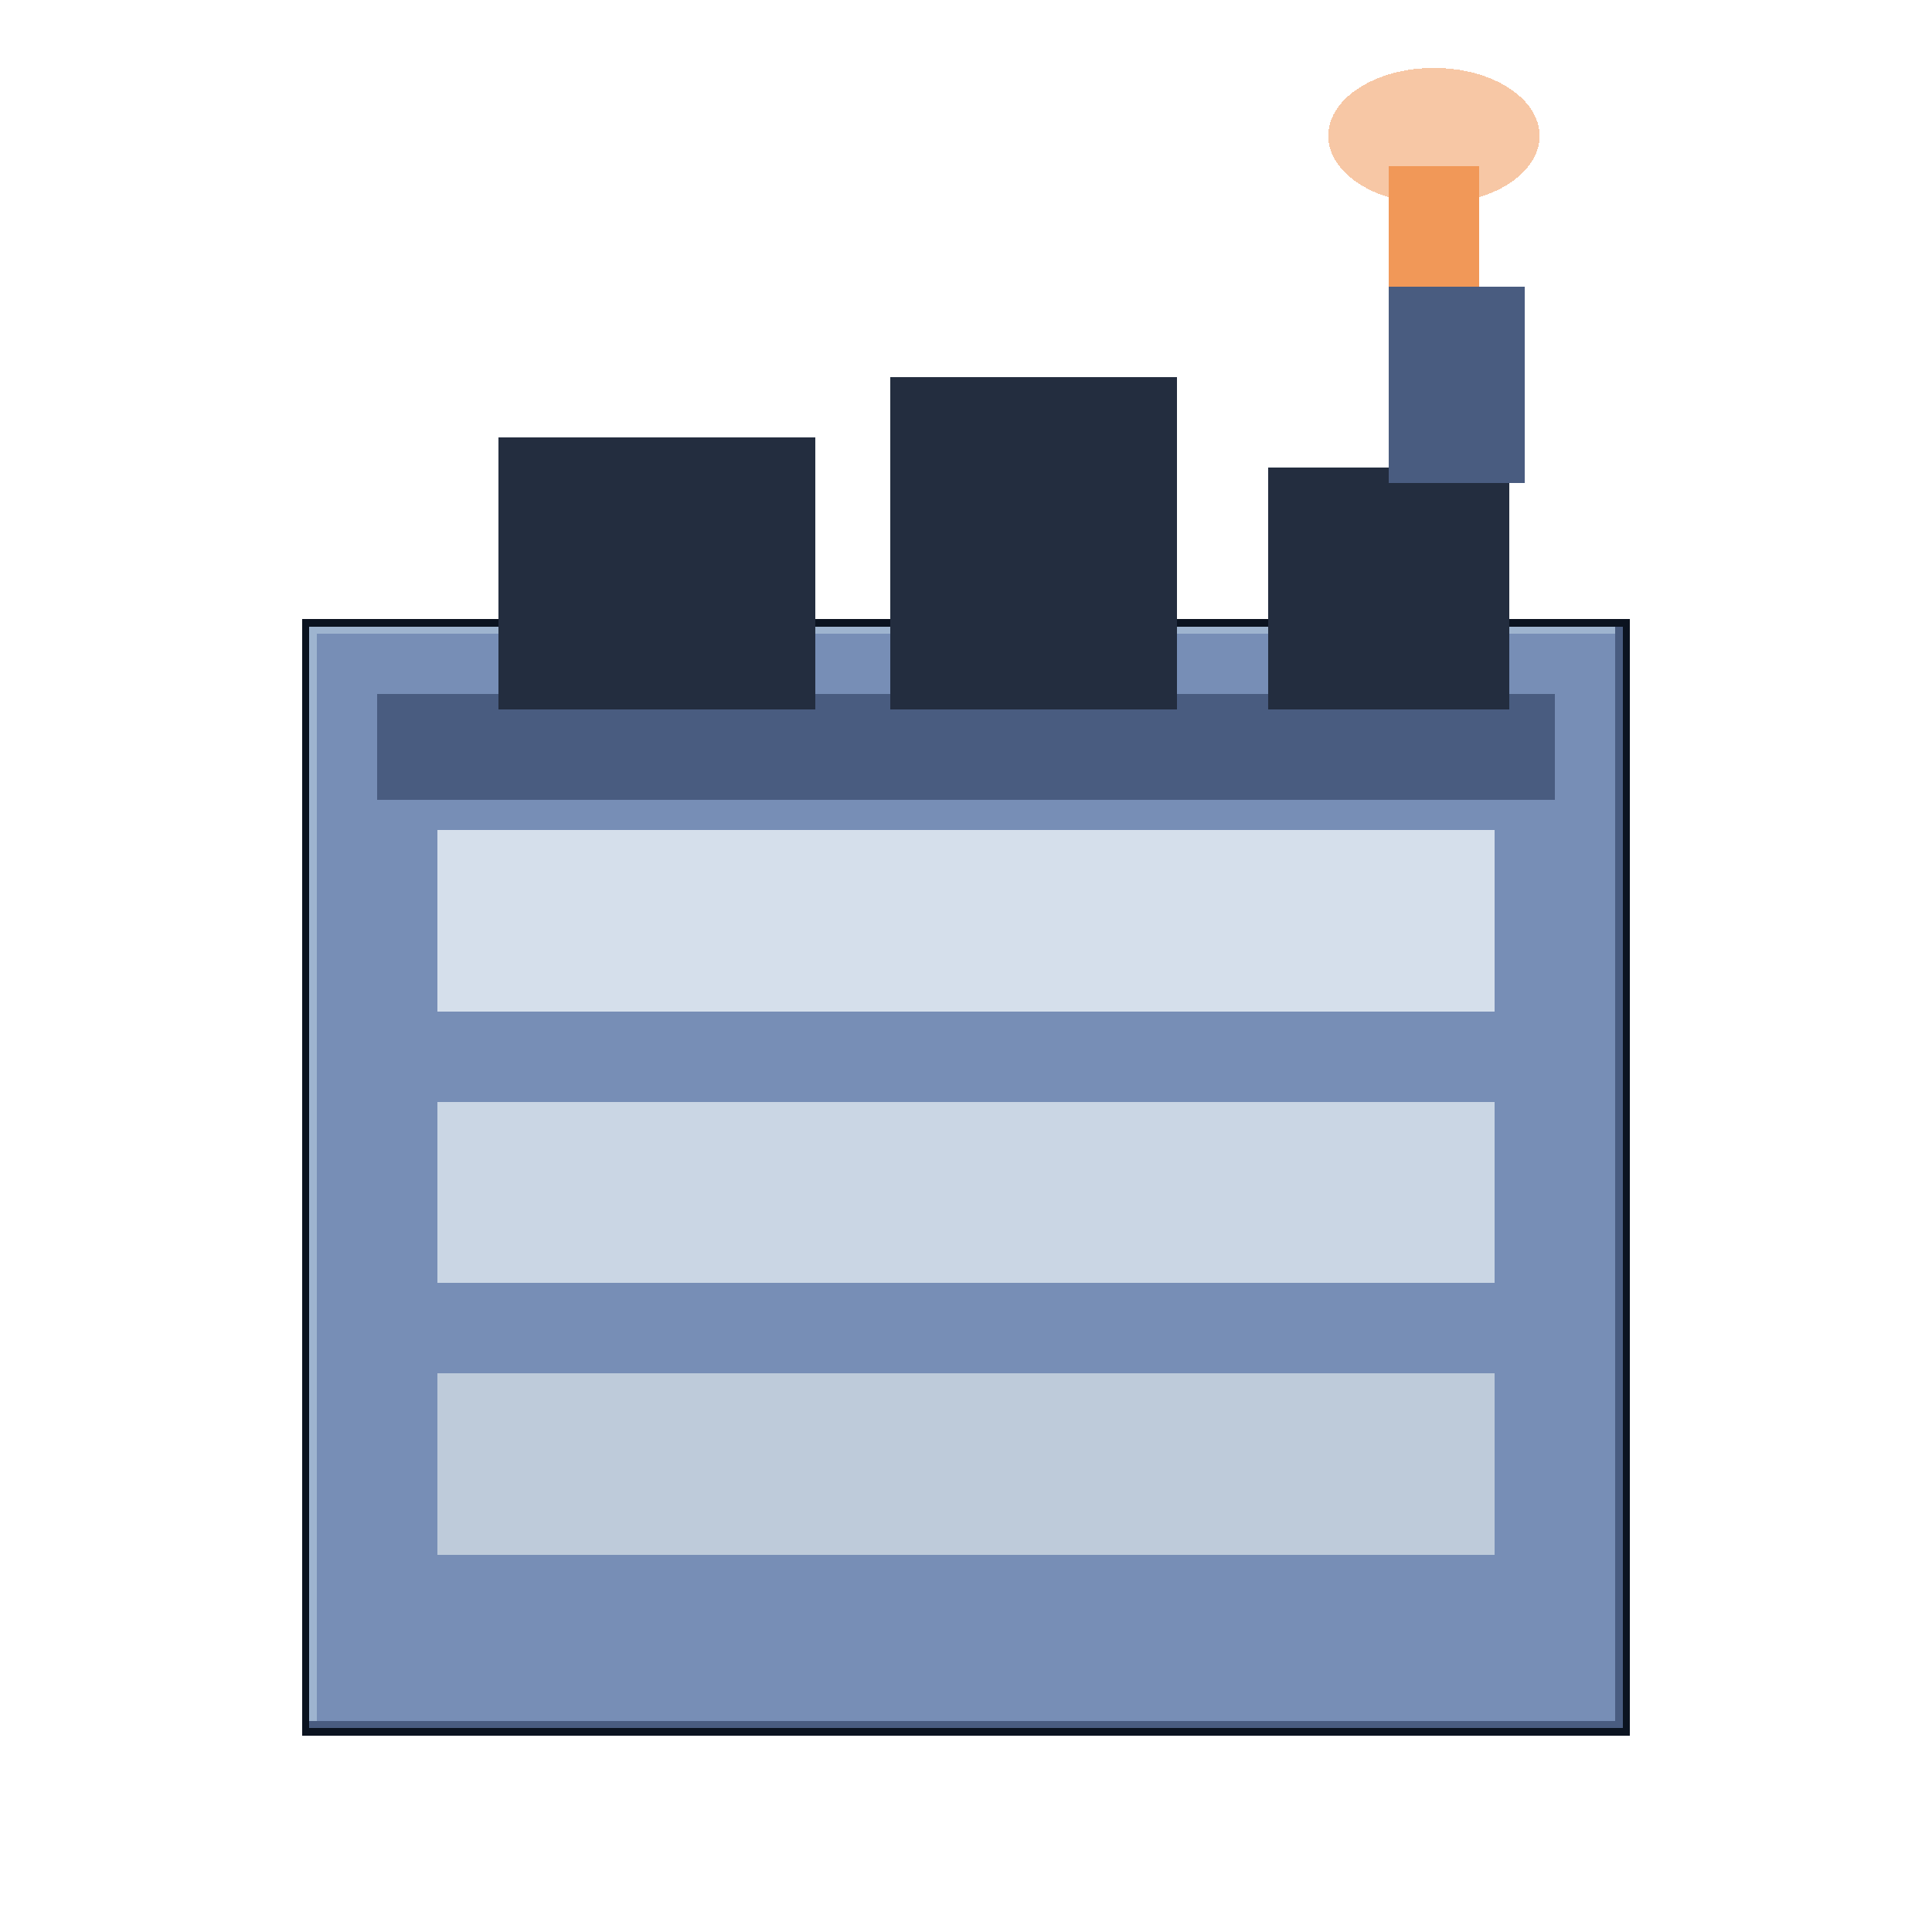
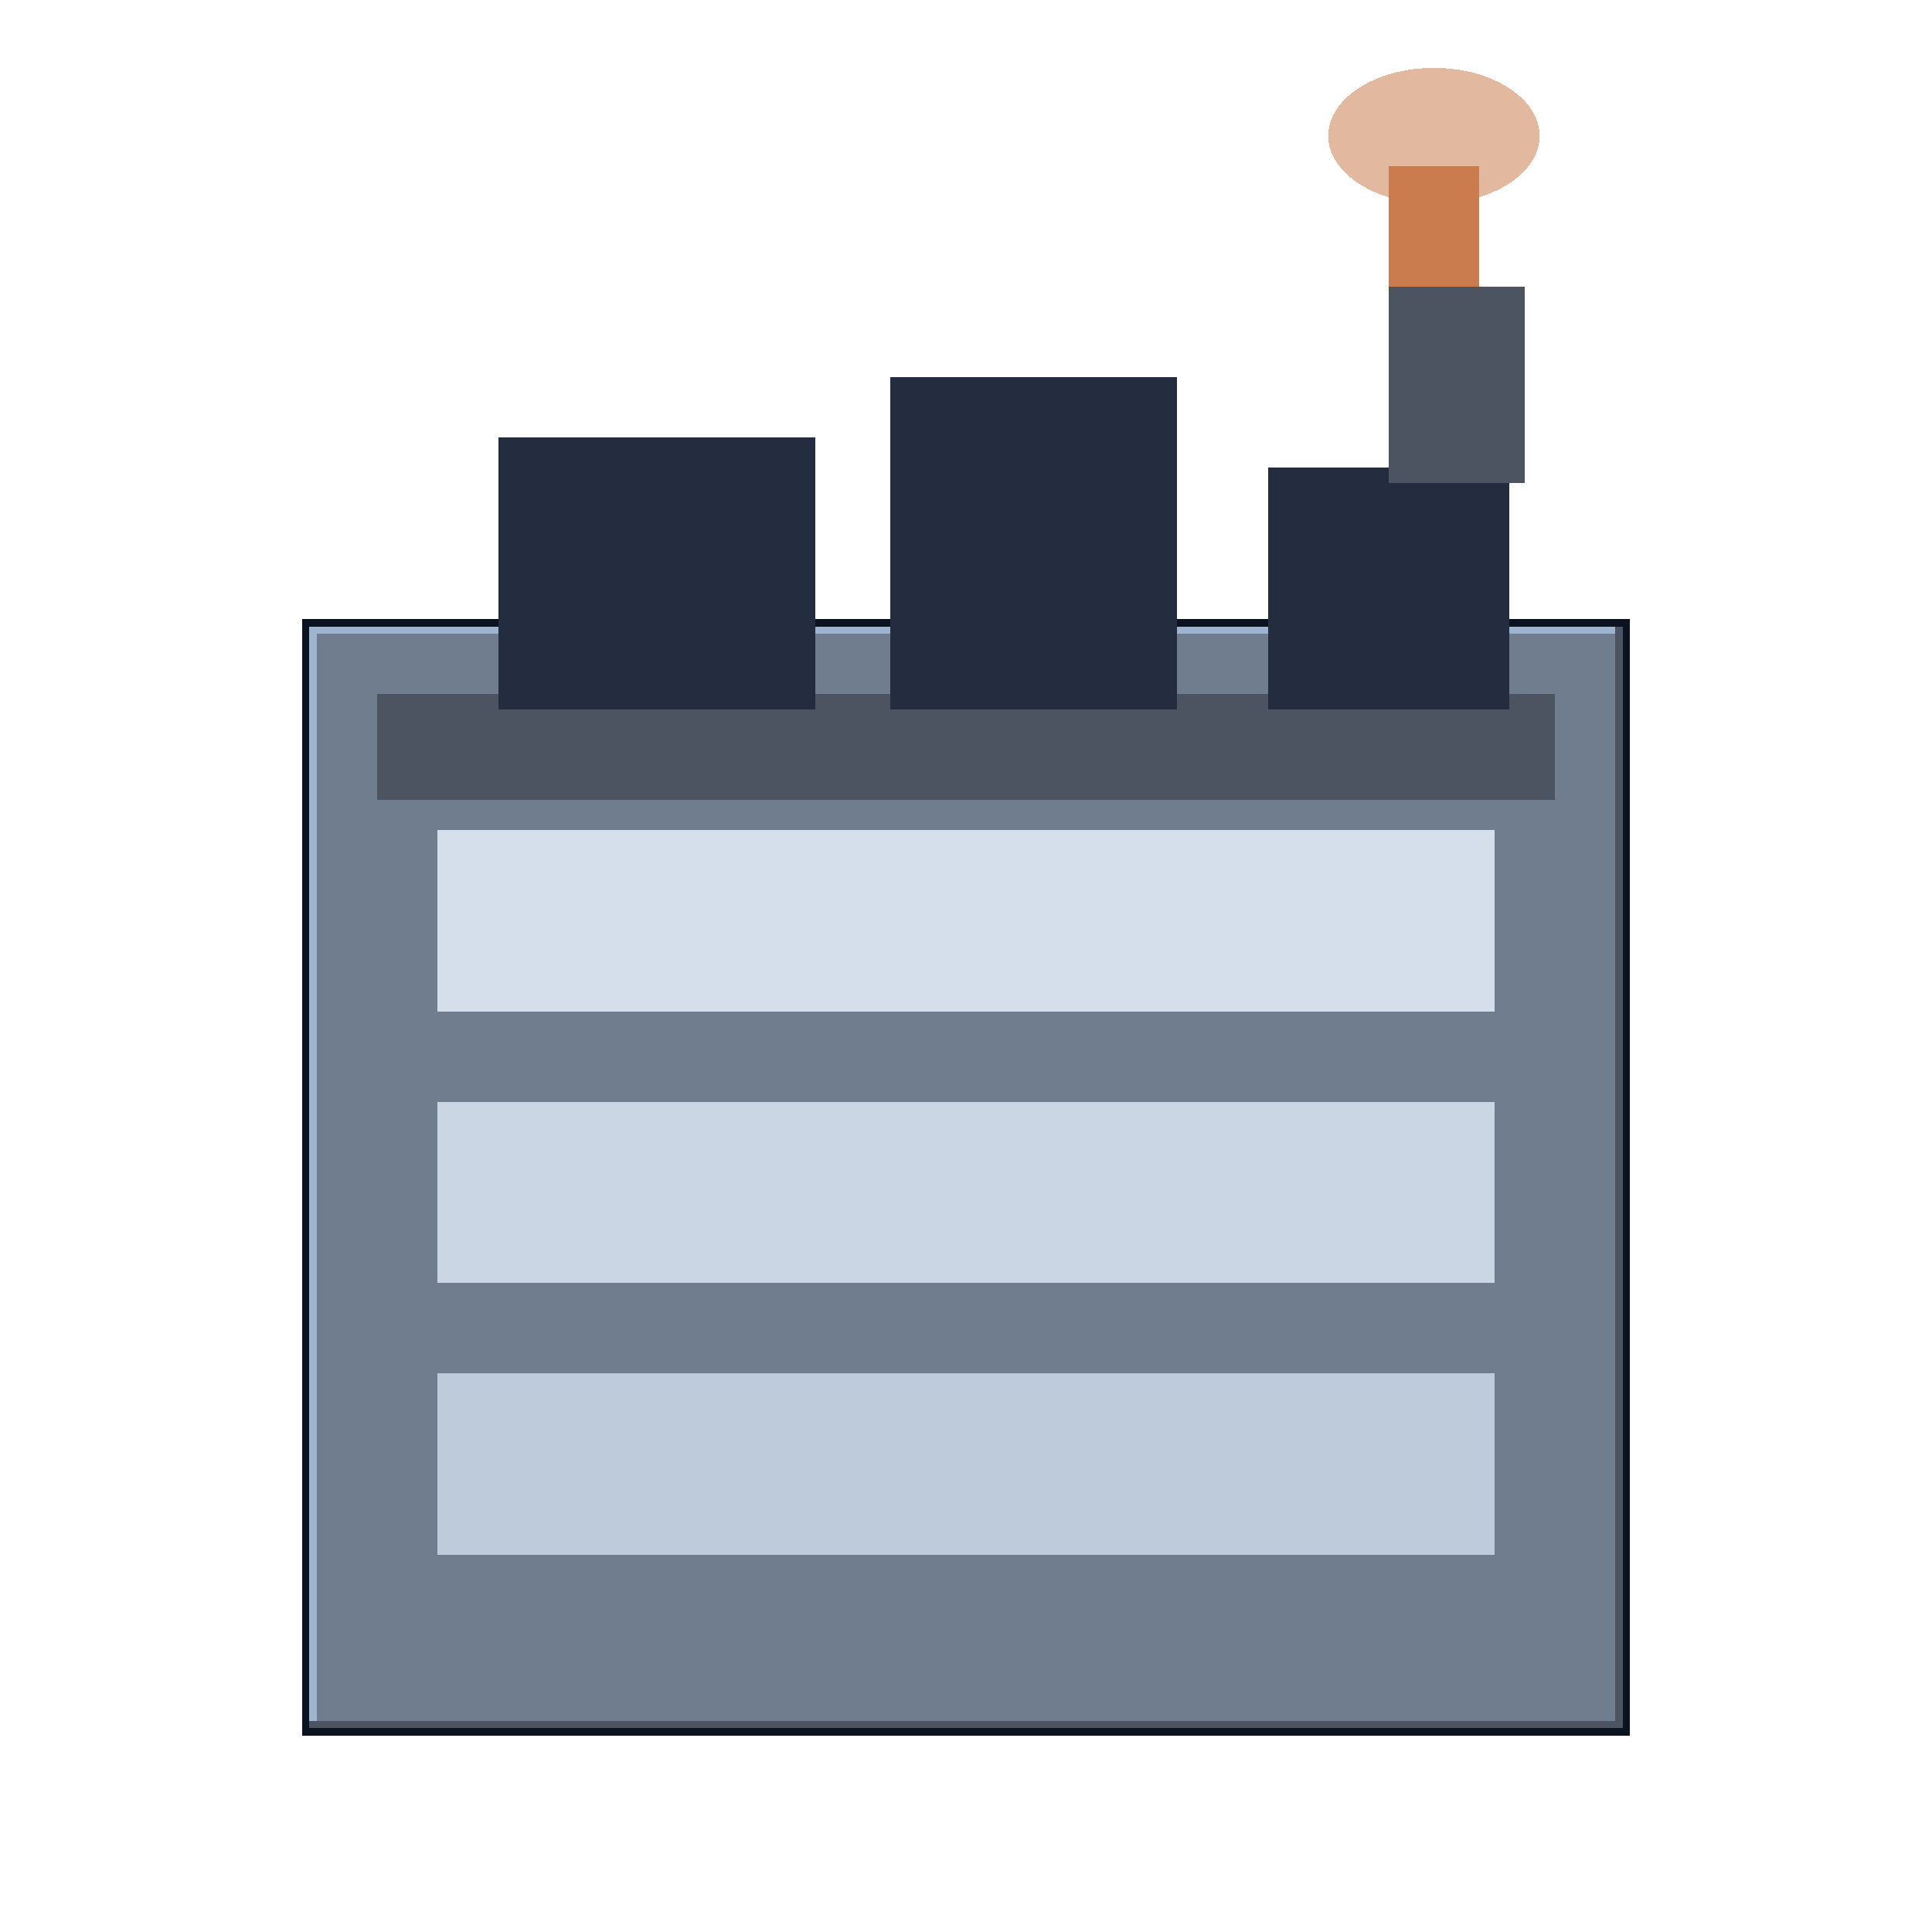
<svg xmlns="http://www.w3.org/2000/svg" width="256" height="256" viewBox="0 0 256 256" shape-rendering="crispEdges">
  <rect x="40" y="82" width="176" height="148" fill="#0b1320" />
-   <rect x="41" y="83" width="174" height="146" fill="#778eb6" />
+   <rect x="41" y="83" width="174" height="146" fill="#707d8e" />
  <rect x="41" y="83" width="174" height="1" fill="#9eb4cf" />
  <rect x="41" y="83" width="1" height="146" fill="#9eb4cf" />
-   <rect x="41" y="228" width="174" height="1" fill="#495c80" />
-   <rect x="214" y="83" width="1" height="146" fill="#495c80" />
-   <rect x="50" y="92" width="156" height="14" fill="#495c80" />
+   <rect x="41" y="228" width="174" height="1" fill="#4b5460" />
+   <rect x="214" y="83" width="1" height="146" fill="#4b5460" />
+   <rect x="50" y="92" width="156" height="14" fill="#4b5460" />
  <rect x="66" y="58" width="42" height="36" fill="#232d3f" />
  <rect x="118" y="50" width="38" height="44" fill="#232d3f" />
  <rect x="168" y="62" width="32" height="32" fill="#232d3f" />
  <rect x="58" y="110" width="140" height="24" fill="#d5dfeb" />
  <rect x="58" y="146" width="140" height="24" fill="#cad6e4" />
  <rect x="58" y="182" width="140" height="24" fill="#becbda" />
-   <rect x="184" y="38" width="18" height="26" fill="#495c80" />
-   <rect x="184" y="22" width="12" height="16" fill="#f19858" />
-   <ellipse cx="190" cy="18" rx="14" ry="9" fill="#f19858" opacity="0.54" />
+   <rect x="184" y="38" width="18" height="26" fill="#4b5460" />
+   <rect x="184" y="22" width="12" height="16" fill="#ca7c4e" />
+   <ellipse cx="190" cy="18" rx="14" ry="9" fill="#ca7c4e" opacity="0.54" />
</svg>
